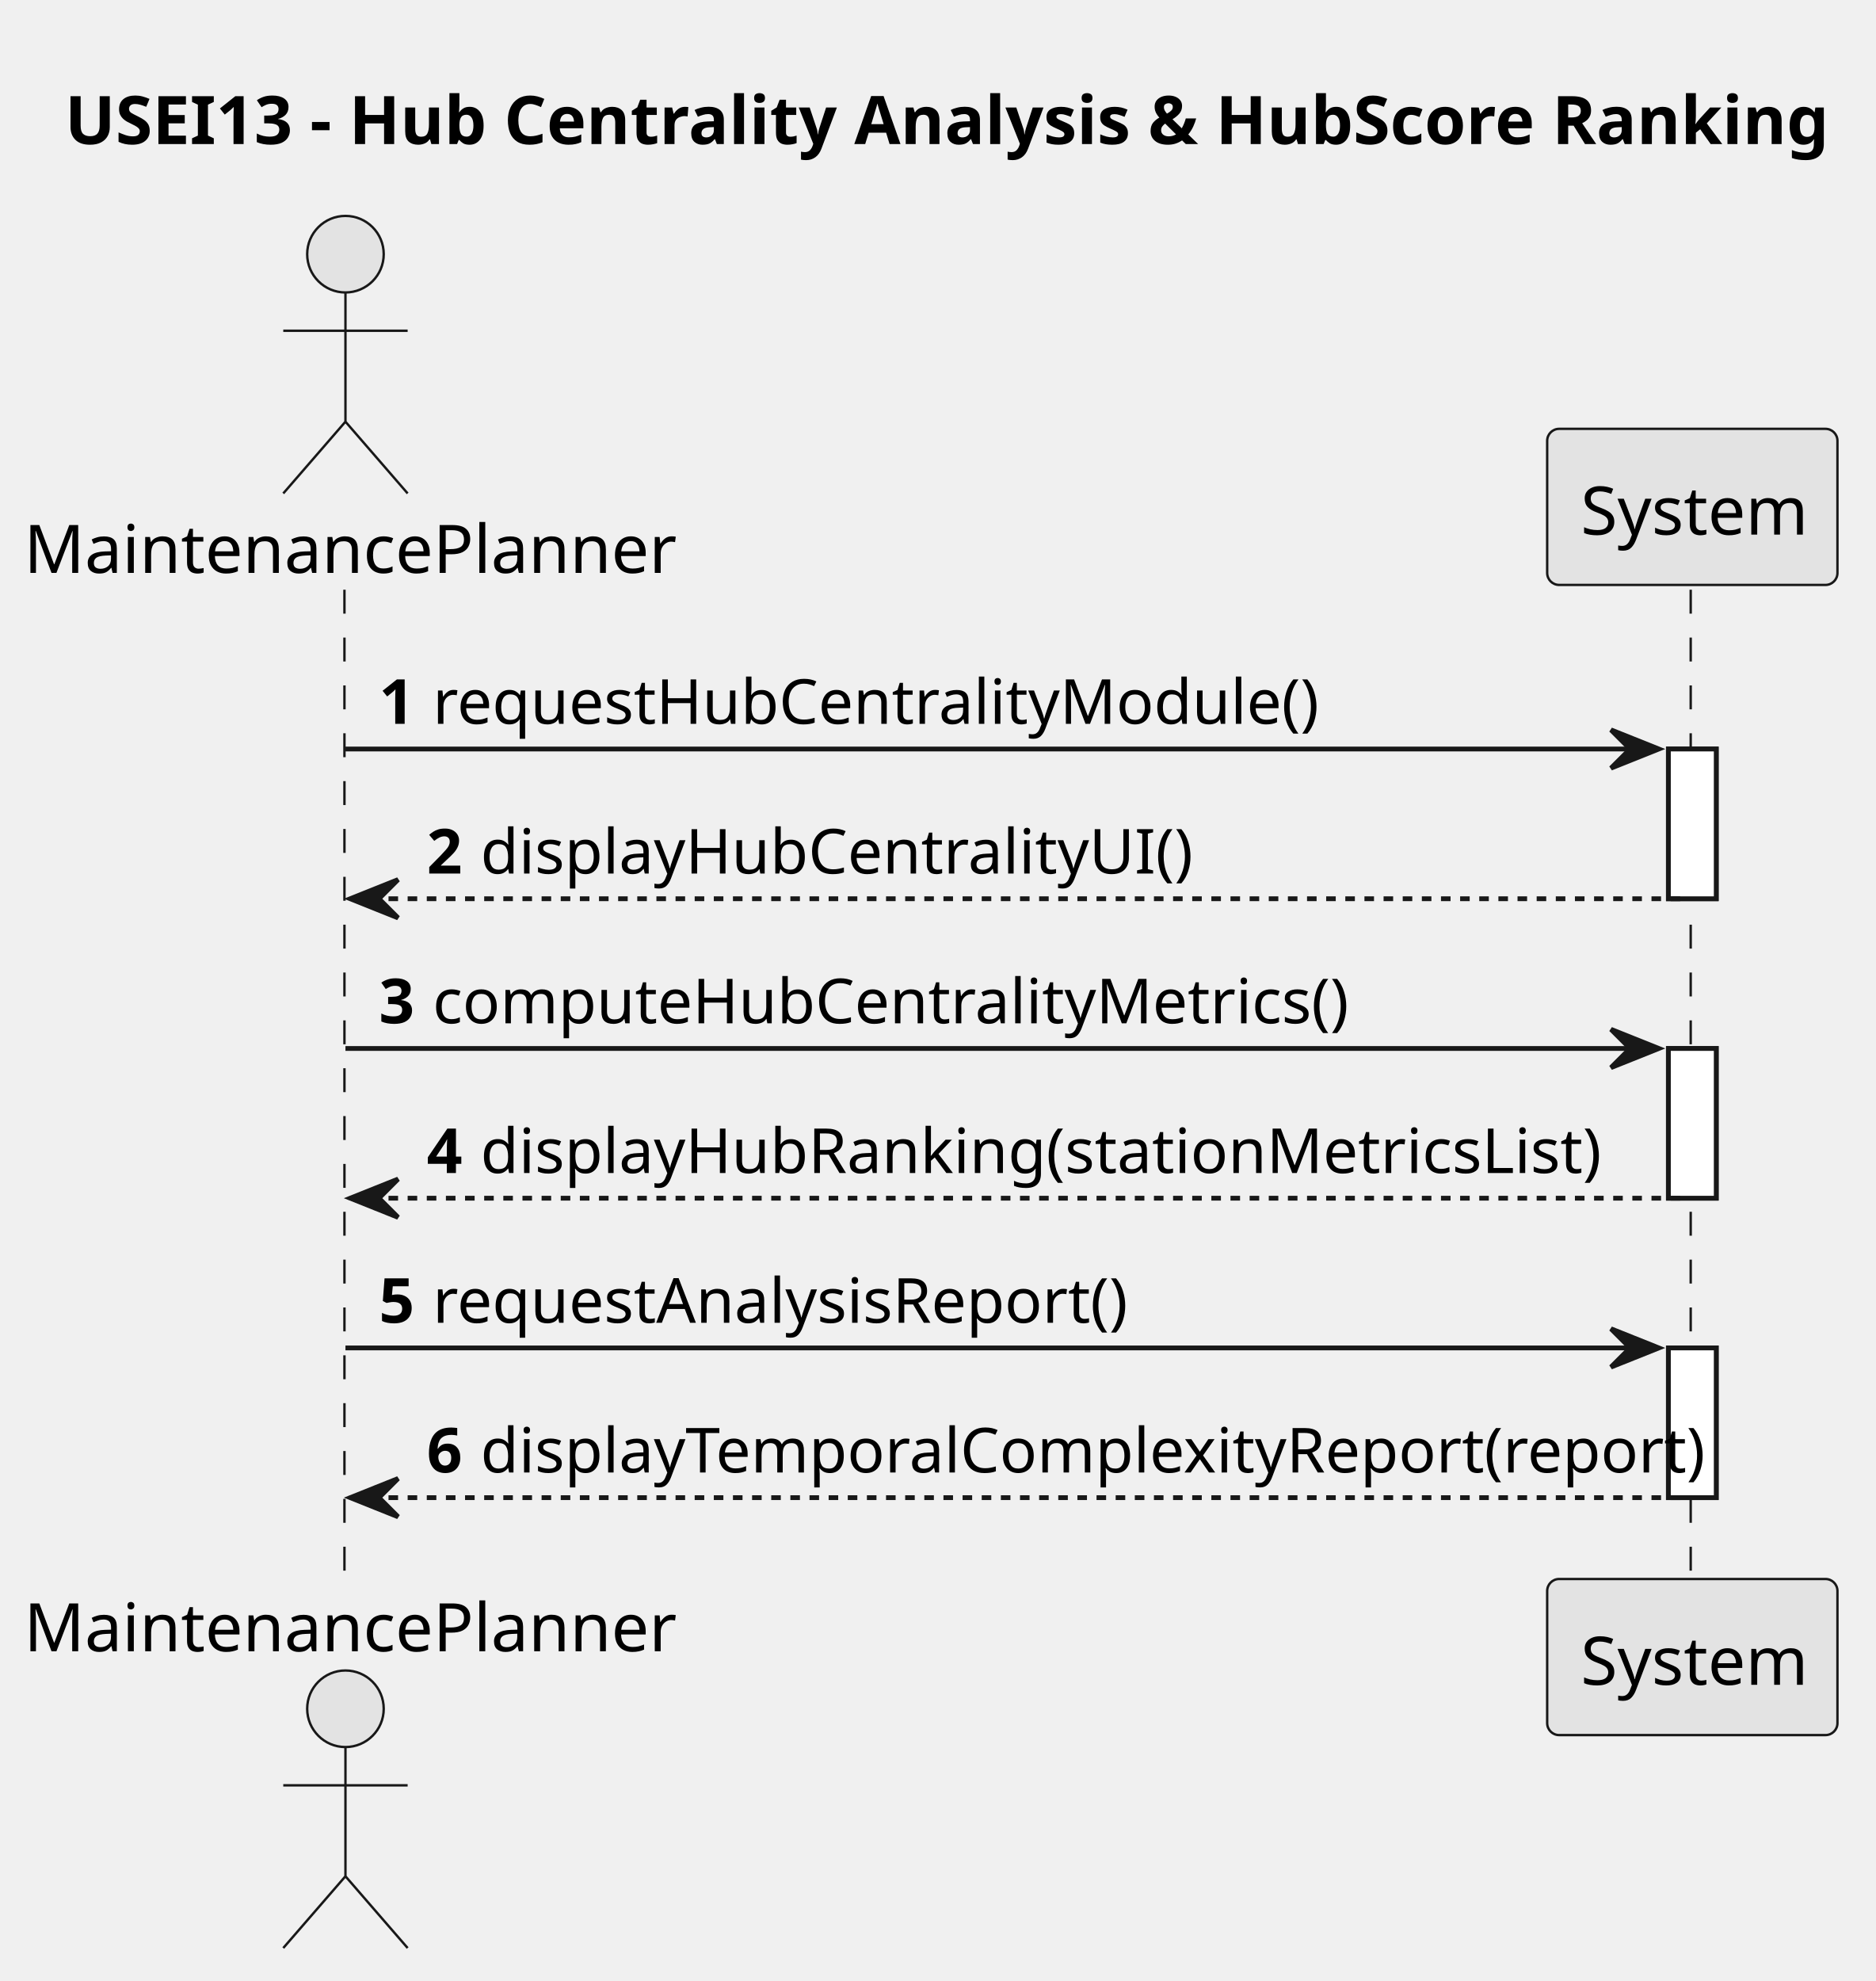
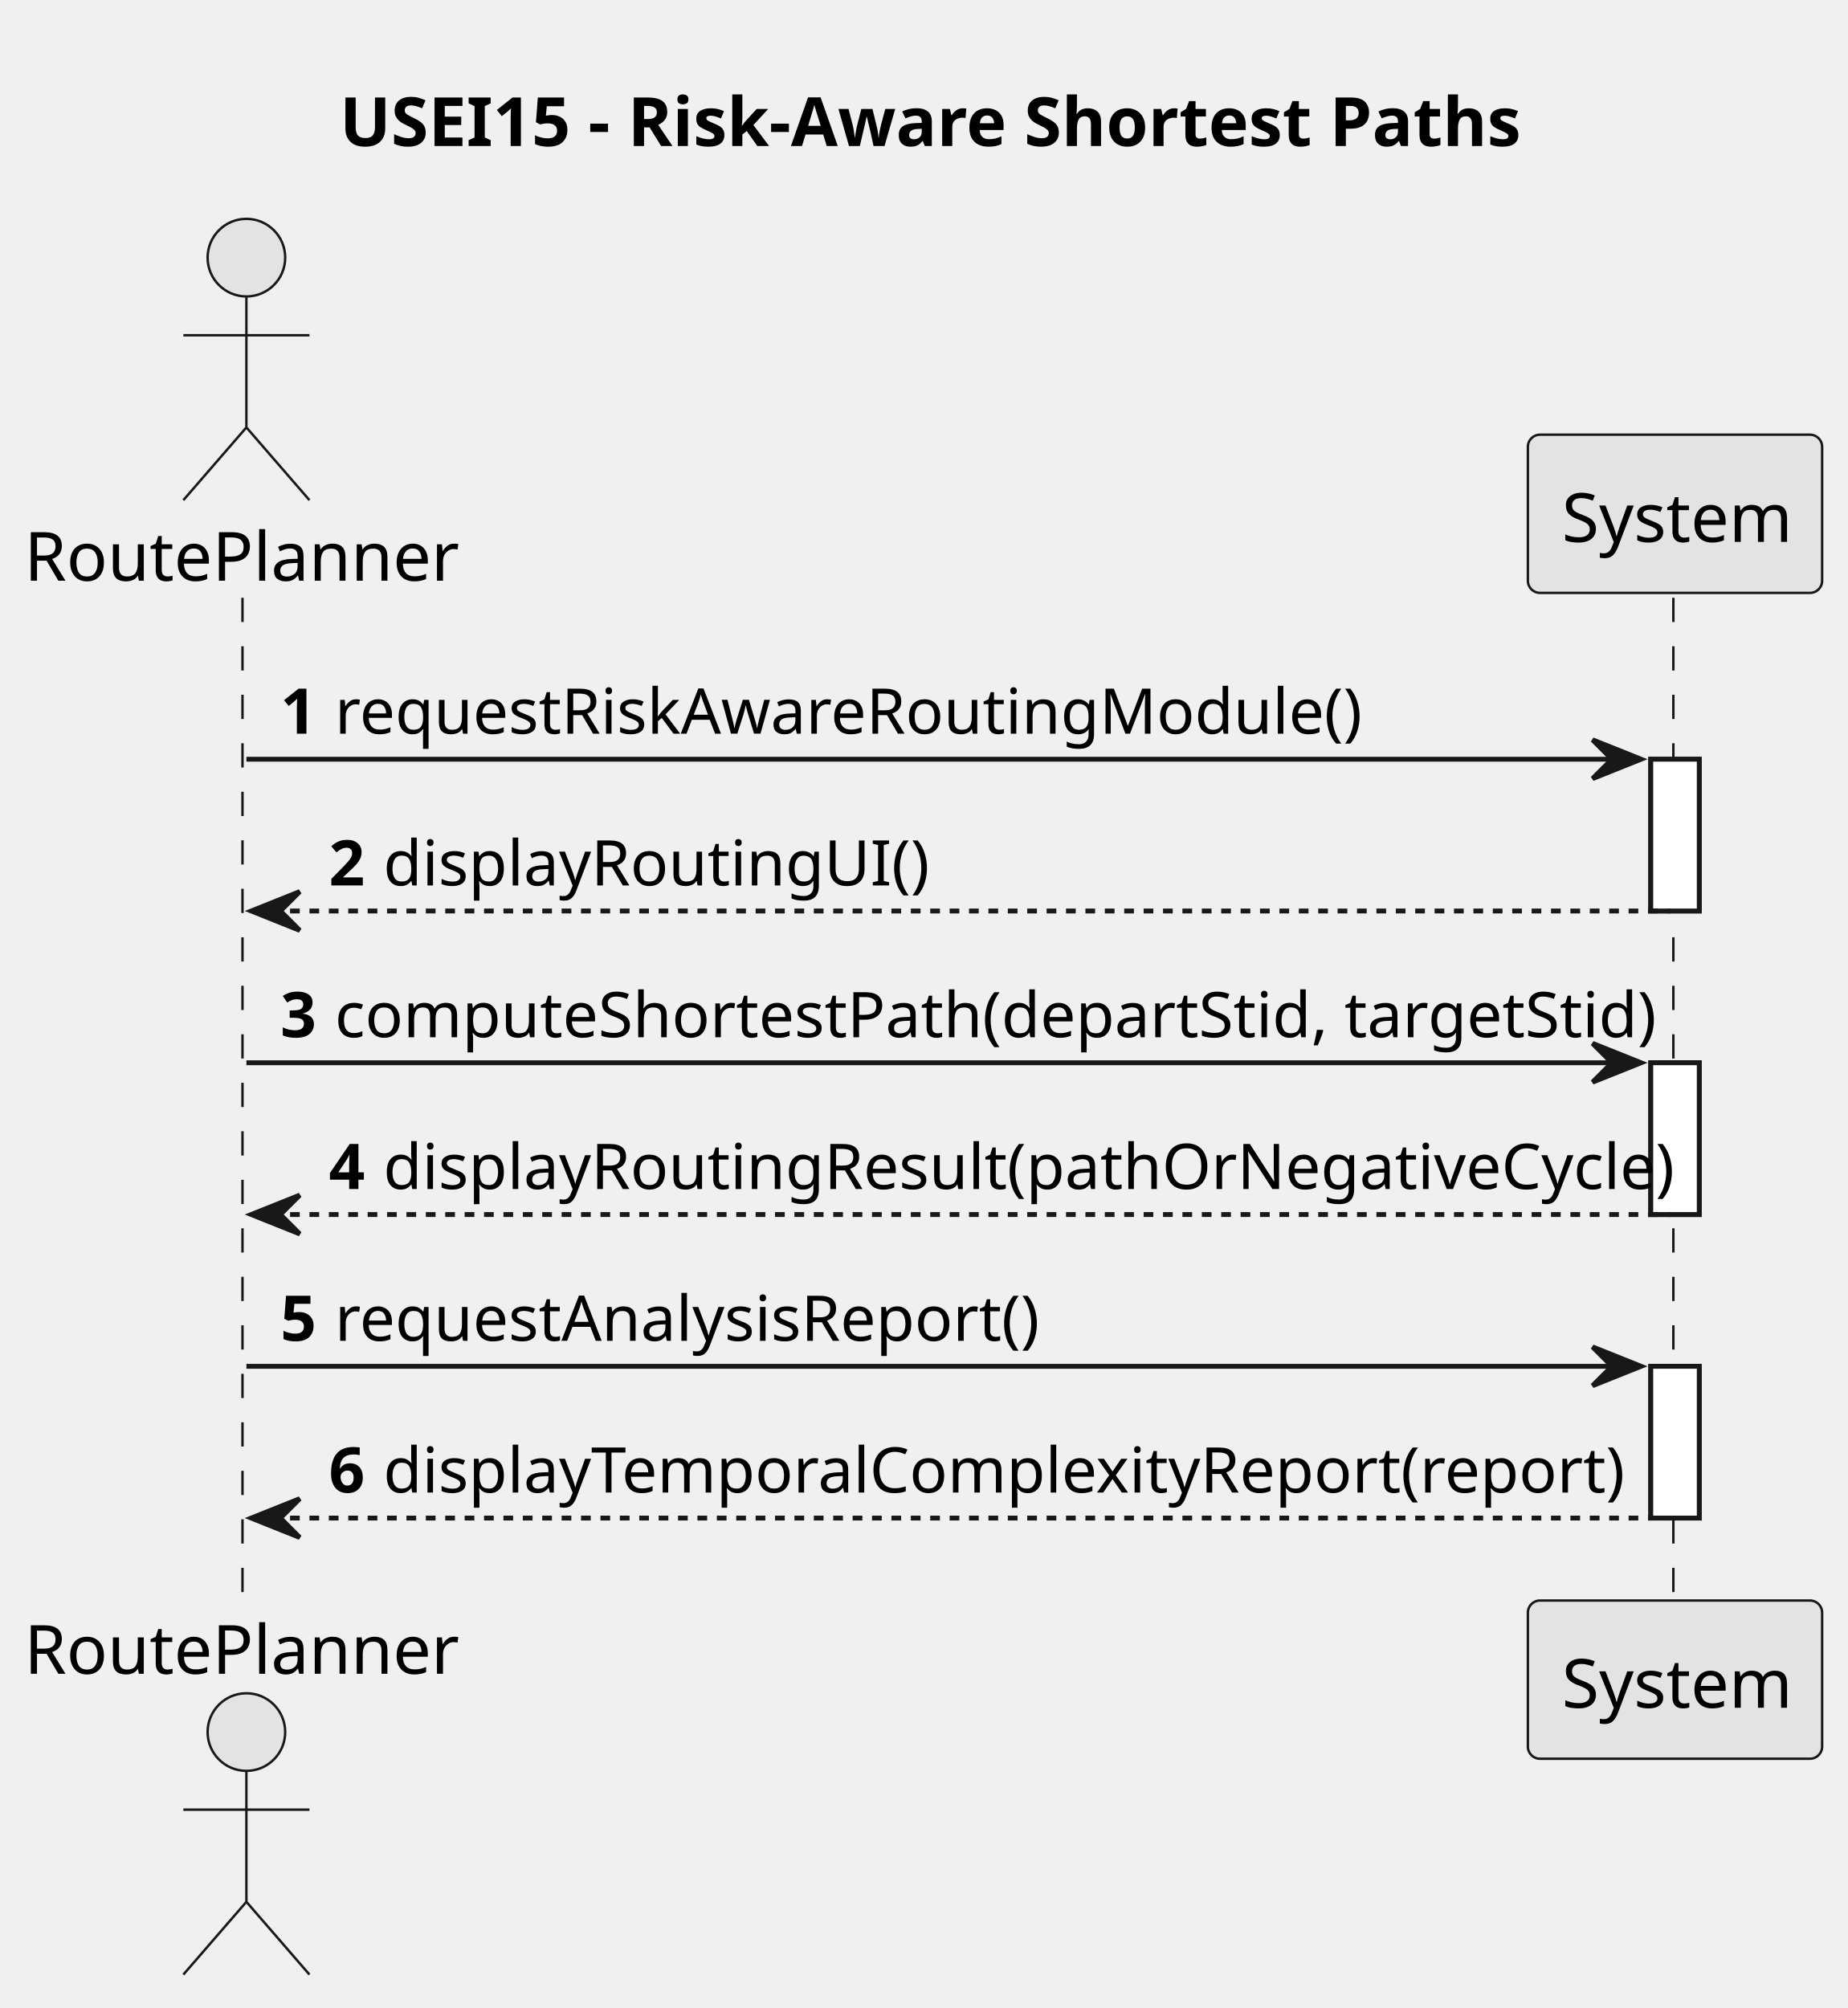
- <svg xmlns="http://www.w3.org/2000/svg" contentStyleType="text/css" data-diagram-type="SEQUENCE" height="414px" preserveAspectRatio="none" style="width:392px;height:414px;background:#FFFFFF;" version="1.1" viewBox="0 0 392 414" width="392px" zoomAndPan="magnify">
+ <svg xmlns="http://www.w3.org/2000/svg" contentStyleType="text/css" data-diagram-type="SEQUENCE" height="414px" preserveAspectRatio="none" style="width:381px;height:414px;background:#FFFFFF;" version="1.1" viewBox="0 0 381 414" width="381px" zoomAndPan="magnify">
  <defs />
  <g>
-     <text fill="#000000" font-family="sans-serif" font-size="14" font-weight="bold" lengthAdjust="spacing" textLength="360.972" x="13.556" y="30.107">USEI13 - Hub Centrality Analysis &amp; HubScore Ranking</text>
+     <text fill="#000000" font-family="sans-serif" font-size="14" font-weight="bold" lengthAdjust="spacing" textLength="239.634" x="70.039" y="30.107">USEI15 - Risk-Aware Shortest Paths</text>
    <g>
-       <rect fill="#FFFFFF" height="31.291" style="stroke:#181818;stroke-width:1;" width="10" x="348.746" y="156.533" />
+       <rect fill="#FFFFFF" height="31.291" style="stroke:#181818;stroke-width:1;" width="10" x="340.375" y="156.533" />
    </g>
    <g>
-       <rect fill="#FFFFFF" height="31.291" style="stroke:#181818;stroke-width:1;" width="10" x="348.746" y="219.115" />
+       <rect fill="#FFFFFF" height="31.291" style="stroke:#181818;stroke-width:1;" width="10" x="340.375" y="219.115" />
    </g>
    <g>
-       <rect fill="#FFFFFF" height="31.291" style="stroke:#181818;stroke-width:1;" width="10" x="348.746" y="281.697" />
+       <rect fill="#FFFFFF" height="31.291" style="stroke:#181818;stroke-width:1;" width="10" x="340.375" y="281.697" />
    </g>
    <g>
-       <rect fill="#000000" fill-opacity="0" height="207.746" width="8" x="68.21" y="123.242" />
-       <line style="stroke:#181818;stroke-width:0.5;stroke-dasharray:5,5;" x1="72" x2="72" y1="123.242" y2="330.988" />
+       <rect fill="#000000" fill-opacity="0" height="207.746" width="8" x="46.807" y="123.242" />
+       <line style="stroke:#181818;stroke-width:0.5;stroke-dasharray:5,5;" x1="50" x2="50" y1="123.242" y2="330.988" />
    </g>
    <g>
-       <rect fill="#000000" fill-opacity="0" height="207.746" width="8" x="349.746" y="123.242" />
-       <line style="stroke:#181818;stroke-width:0.5;stroke-dasharray:5,5;" x1="353.408" x2="353.408" y1="123.242" y2="330.988" />
+       <rect fill="#000000" fill-opacity="0" height="207.746" width="8" x="341.375" y="123.242" />
+       <line style="stroke:#181818;stroke-width:0.5;stroke-dasharray:5,5;" x1="345.037" x2="345.037" y1="123.242" y2="330.988" />
    </g>
-     <g class="participant participant-head" data-participant="MaintenancePlanner">
-       <text fill="#000000" font-family="sans-serif" font-size="14" lengthAdjust="spacing" textLength="128.42" x="5" y="119.728">MaintenancePlanner</text>
-       <ellipse cx="72.21" cy="53.121" fill="#E3E3E3" rx="8" ry="8" style="stroke:#181818;stroke-width:0.5;" />
-       <path d="M72.21,61.121 L72.21,88.121 M59.21,69.121 L85.21,69.121 M72.21,88.121 L59.21,103.121 M72.21,88.121 L85.21,103.121" fill="none" style="stroke:#181818;stroke-width:0.5;" />
+     <g class="participant participant-head">
+       <text fill="#000000" font-family="sans-serif" font-size="14" lengthAdjust="spacing" textLength="85.613" x="5" y="119.728">RoutePlanner</text>
+       <ellipse cx="50.807" cy="53.121" fill="#E3E3E3" rx="8" ry="8" style="stroke:#181818;stroke-width:0.5;" />
+       <path d="M50.807,61.121 L50.807,88.121 M37.807,69.121 L63.807,69.121 M50.807,88.121 L37.807,103.121 M50.807,88.121 L63.807,103.121" fill="none" style="stroke:#181818;stroke-width:0.5;" />
    </g>
-     <g class="participant participant-tail" data-participant="MaintenancePlanner">
-       <text fill="#000000" font-family="sans-serif" font-size="14" lengthAdjust="spacing" textLength="128.42" x="5" y="345.096">MaintenancePlanner</text>
-       <ellipse cx="72.21" cy="357.109" fill="#E3E3E3" rx="8" ry="8" style="stroke:#181818;stroke-width:0.5;" />
-       <path d="M72.21,365.109 L72.21,392.109 M59.21,373.109 L85.21,373.109 M72.21,392.109 L59.21,407.109 M72.21,392.109 L85.21,407.109" fill="none" style="stroke:#181818;stroke-width:0.5;" />
+     <g class="participant participant-tail">
+       <text fill="#000000" font-family="sans-serif" font-size="14" lengthAdjust="spacing" textLength="85.613" x="5" y="345.096">RoutePlanner</text>
+       <ellipse cx="50.807" cy="357.109" fill="#E3E3E3" rx="8" ry="8" style="stroke:#181818;stroke-width:0.5;" />
+       <path d="M50.807,365.109 L50.807,392.109 M37.807,373.109 L63.807,373.109 M50.807,392.109 L37.807,407.109 M50.807,392.109 L63.807,407.109" fill="none" style="stroke:#181818;stroke-width:0.5;" />
    </g>
-     <g class="participant participant-head" data-participant="System">
-       <rect fill="#E3E3E3" height="32.621" rx="2.5" ry="2.5" style="stroke:#181818;stroke-width:0.5;" width="60.676" x="323.408" y="89.621" />
-       <text fill="#000000" font-family="sans-serif" font-size="14" lengthAdjust="spacing" textLength="46.676" x="330.408" y="111.728">System</text>
+     <g class="participant participant-head">
+       <rect fill="#E3E3E3" height="32.621" rx="2.5" ry="2.5" style="stroke:#181818;stroke-width:0.5;" width="60.676" x="315.037" y="89.621" />
+       <text fill="#000000" font-family="sans-serif" font-size="14" lengthAdjust="spacing" textLength="46.676" x="322.037" y="111.728">System</text>
    </g>
-     <g class="participant participant-tail" data-participant="System">
-       <rect fill="#E3E3E3" height="32.621" rx="2.5" ry="2.5" style="stroke:#181818;stroke-width:0.5;" width="60.676" x="323.408" y="329.988" />
-       <text fill="#000000" font-family="sans-serif" font-size="14" lengthAdjust="spacing" textLength="46.676" x="330.408" y="352.096">System</text>
+     <g class="participant participant-tail">
+       <rect fill="#E3E3E3" height="32.621" rx="2.5" ry="2.5" style="stroke:#181818;stroke-width:0.5;" width="60.676" x="315.037" y="329.988" />
+       <text fill="#000000" font-family="sans-serif" font-size="14" lengthAdjust="spacing" textLength="46.676" x="322.037" y="352.096">System</text>
    </g>
    <g>
-       <rect fill="#FFFFFF" height="31.291" style="stroke:#181818;stroke-width:1;" width="10" x="348.746" y="156.533" />
+       <rect fill="#FFFFFF" height="31.291" style="stroke:#181818;stroke-width:1;" width="10" x="340.375" y="156.533" />
    </g>
    <g>
-       <rect fill="#FFFFFF" height="31.291" style="stroke:#181818;stroke-width:1;" width="10" x="348.746" y="219.115" />
+       <rect fill="#FFFFFF" height="31.291" style="stroke:#181818;stroke-width:1;" width="10" x="340.375" y="219.115" />
    </g>
    <g>
-       <rect fill="#FFFFFF" height="31.291" style="stroke:#181818;stroke-width:1;" width="10" x="348.746" y="281.697" />
+       <rect fill="#FFFFFF" height="31.291" style="stroke:#181818;stroke-width:1;" width="10" x="340.375" y="281.697" />
    </g>
-     <g class="message" data-participant-1="MaintenancePlanner" data-participant-2="System">
-       <polygon fill="#181818" points="336.746,152.533,346.746,156.533,336.746,160.533,340.746,156.533" style="stroke:#181818;stroke-width:1;" />
-       <line style="stroke:#181818;stroke-width:1;" x1="72.21" x2="342.746" y1="156.533" y2="156.533" />
-       <text fill="#000000" font-family="sans-serif" font-size="13" font-weight="bold" lengthAdjust="spacing" textLength="7.23" x="79.21" y="151.27">1</text>
-       <text fill="#000000" font-family="sans-serif" font-size="13" lengthAdjust="spacing" textLength="173.412" x="90.44" y="151.27">requestHubCentralityModule()</text>
+     <g class="message">
+       <polygon fill="#181818" points="328.375,152.533,338.375,156.533,328.375,160.533,332.375,156.533" style="stroke:#181818;stroke-width:1;" />
+       <line style="stroke:#181818;stroke-width:1;" x1="50.807" x2="334.375" y1="156.533" y2="156.533" />
+       <text fill="#000000" font-family="sans-serif" font-size="13" font-weight="bold" lengthAdjust="spacing" textLength="7.23" x="57.807" y="151.27">1</text>
+       <text fill="#000000" font-family="sans-serif" font-size="13" lengthAdjust="spacing" textLength="201.589" x="69.037" y="151.27">requestRiskAwareRoutingModule()</text>
    </g>
-     <g class="message" data-participant-1="System" data-participant-2="MaintenancePlanner">
-       <polygon fill="#181818" points="83.21,183.824,73.21,187.824,83.21,191.824,79.21,187.824" style="stroke:#181818;stroke-width:1;" />
-       <line style="stroke:#181818;stroke-width:1;stroke-dasharray:2,2;" x1="77.21" x2="352.746" y1="187.824" y2="187.824" />
-       <text fill="#000000" font-family="sans-serif" font-size="13" font-weight="bold" lengthAdjust="spacing" textLength="7.23" x="89.21" y="182.561">2</text>
-       <text fill="#000000" font-family="sans-serif" font-size="13" lengthAdjust="spacing" textLength="140.88" x="100.44" y="182.561">displayHubCentralityUI()</text>
+     <g class="message">
+       <polygon fill="#181818" points="61.807,183.824,51.807,187.824,61.807,191.824,57.807,187.824" style="stroke:#181818;stroke-width:1;" />
+       <line style="stroke:#181818;stroke-width:1;stroke-dasharray:2,2;" x1="55.807" x2="344.375" y1="187.824" y2="187.824" />
+       <text fill="#000000" font-family="sans-serif" font-size="13" font-weight="bold" lengthAdjust="spacing" textLength="7.23" x="67.807" y="182.561">2</text>
+       <text fill="#000000" font-family="sans-serif" font-size="13" lengthAdjust="spacing" textLength="106.933" x="79.037" y="182.561">displayRoutingUI()</text>
    </g>
-     <g class="message" data-participant-1="MaintenancePlanner" data-participant-2="System">
-       <polygon fill="#181818" points="336.746,215.115,346.746,219.115,336.746,223.115,340.746,219.115" style="stroke:#181818;stroke-width:1;" />
-       <line style="stroke:#181818;stroke-width:1;" x1="72.21" x2="342.746" y1="219.115" y2="219.115" />
-       <text fill="#000000" font-family="sans-serif" font-size="13" font-weight="bold" lengthAdjust="spacing" textLength="7.23" x="79.21" y="213.852">3</text>
-       <text fill="#000000" font-family="sans-serif" font-size="13" lengthAdjust="spacing" textLength="179.163" x="90.44" y="213.852">computeHubCentralityMetrics()</text>
+     <g class="message">
+       <polygon fill="#181818" points="328.375,215.115,338.375,219.115,328.375,223.115,332.375,219.115" style="stroke:#181818;stroke-width:1;" />
+       <line style="stroke:#181818;stroke-width:1;" x1="50.807" x2="334.375" y1="219.115" y2="219.115" />
+       <text fill="#000000" font-family="sans-serif" font-size="13" font-weight="bold" lengthAdjust="spacing" textLength="7.23" x="57.807" y="213.852">3</text>
+       <text fill="#000000" font-family="sans-serif" font-size="13" lengthAdjust="spacing" textLength="255.804" x="69.037" y="213.852">computeShortestPath(departStid, targetStid)</text>
    </g>
-     <g class="message" data-participant-1="System" data-participant-2="MaintenancePlanner">
-       <polygon fill="#181818" points="83.21,246.406,73.21,250.406,83.21,254.406,79.21,250.406" style="stroke:#181818;stroke-width:1;" />
-       <line style="stroke:#181818;stroke-width:1;stroke-dasharray:2,2;" x1="77.21" x2="352.746" y1="250.406" y2="250.406" />
-       <text fill="#000000" font-family="sans-serif" font-size="13" font-weight="bold" lengthAdjust="spacing" textLength="7.23" x="89.21" y="245.144">4</text>
-       <text fill="#000000" font-family="sans-serif" font-size="13" lengthAdjust="spacing" textLength="221.089" x="100.44" y="245.144">displayHubRanking(stationMetricsList)</text>
+     <g class="message">
+       <polygon fill="#181818" points="61.807,246.406,51.807,250.406,61.807,254.406,57.807,250.406" style="stroke:#181818;stroke-width:1;" />
+       <line style="stroke:#181818;stroke-width:1;stroke-dasharray:2,2;" x1="55.807" x2="344.375" y1="250.406" y2="250.406" />
+       <text fill="#000000" font-family="sans-serif" font-size="13" font-weight="bold" lengthAdjust="spacing" textLength="7.23" x="67.807" y="245.144">4</text>
+       <text fill="#000000" font-family="sans-serif" font-size="13" lengthAdjust="spacing" textLength="254.338" x="79.037" y="245.144">displayRoutingResult(pathOrNegativeCycle)</text>
    </g>
-     <g class="message" data-participant-1="MaintenancePlanner" data-participant-2="System">
-       <polygon fill="#181818" points="336.746,277.697,346.746,281.697,336.746,285.697,340.746,281.697" style="stroke:#181818;stroke-width:1;" />
-       <line style="stroke:#181818;stroke-width:1;" x1="72.21" x2="342.746" y1="281.697" y2="281.697" />
-       <text fill="#000000" font-family="sans-serif" font-size="13" font-weight="bold" lengthAdjust="spacing" textLength="7.23" x="79.21" y="276.435">5</text>
-       <text fill="#000000" font-family="sans-serif" font-size="13" lengthAdjust="spacing" textLength="139.445" x="90.44" y="276.435">requestAnalysisReport()</text>
+     <g class="message">
+       <polygon fill="#181818" points="328.375,277.697,338.375,281.697,328.375,285.697,332.375,281.697" style="stroke:#181818;stroke-width:1;" />
+       <line style="stroke:#181818;stroke-width:1;" x1="50.807" x2="334.375" y1="281.697" y2="281.697" />
+       <text fill="#000000" font-family="sans-serif" font-size="13" font-weight="bold" lengthAdjust="spacing" textLength="7.23" x="57.807" y="276.435">5</text>
+       <text fill="#000000" font-family="sans-serif" font-size="13" lengthAdjust="spacing" textLength="139.445" x="69.037" y="276.435">requestAnalysisReport()</text>
    </g>
-     <g class="message" data-participant-1="System" data-participant-2="MaintenancePlanner">
-       <polygon fill="#181818" points="83.21,308.988,73.21,312.988,83.21,316.988,79.21,312.988" style="stroke:#181818;stroke-width:1;" />
-       <line style="stroke:#181818;stroke-width:1;stroke-dasharray:2,2;" x1="77.21" x2="352.746" y1="312.988" y2="312.988" />
-       <text fill="#000000" font-family="sans-serif" font-size="13" font-weight="bold" lengthAdjust="spacing" textLength="7.23" x="89.21" y="307.726">6</text>
-       <text fill="#000000" font-family="sans-serif" font-size="13" lengthAdjust="spacing" textLength="241.306" x="100.44" y="307.726">displayTemporalComplexityReport(report)</text>
+     <g class="message">
+       <polygon fill="#181818" points="61.807,308.988,51.807,312.988,61.807,316.988,57.807,312.988" style="stroke:#181818;stroke-width:1;" />
+       <line style="stroke:#181818;stroke-width:1;stroke-dasharray:2,2;" x1="55.807" x2="344.375" y1="312.988" y2="312.988" />
+       <text fill="#000000" font-family="sans-serif" font-size="13" font-weight="bold" lengthAdjust="spacing" textLength="7.23" x="67.807" y="307.726">6</text>
+       <text fill="#000000" font-family="sans-serif" font-size="13" lengthAdjust="spacing" textLength="241.306" x="79.037" y="307.726">displayTemporalComplexityReport(report)</text>
    </g>
  </g>
</svg>
